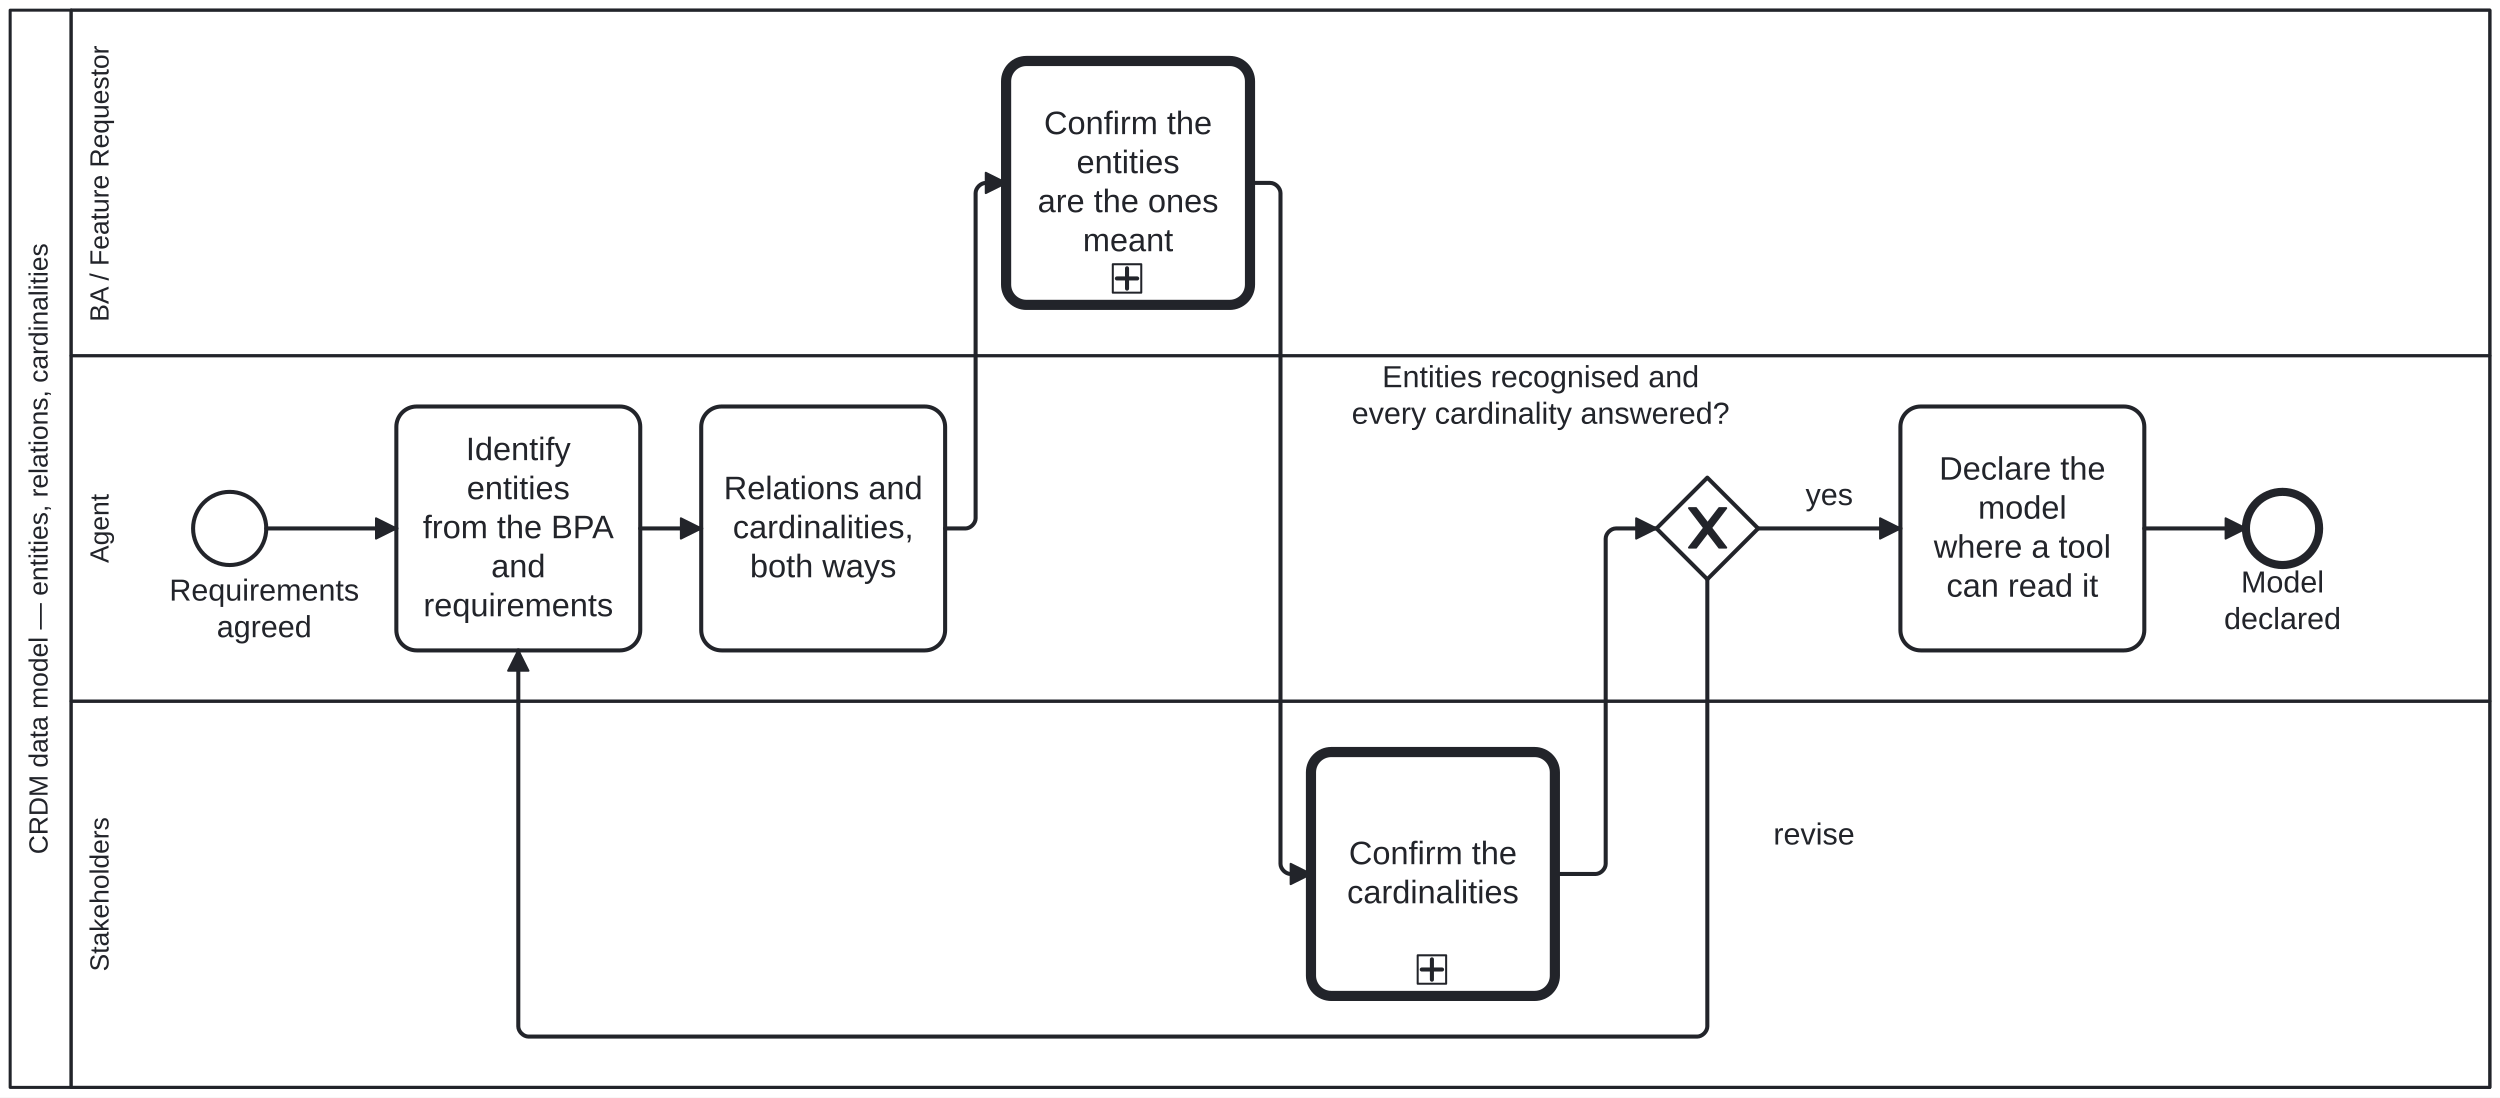
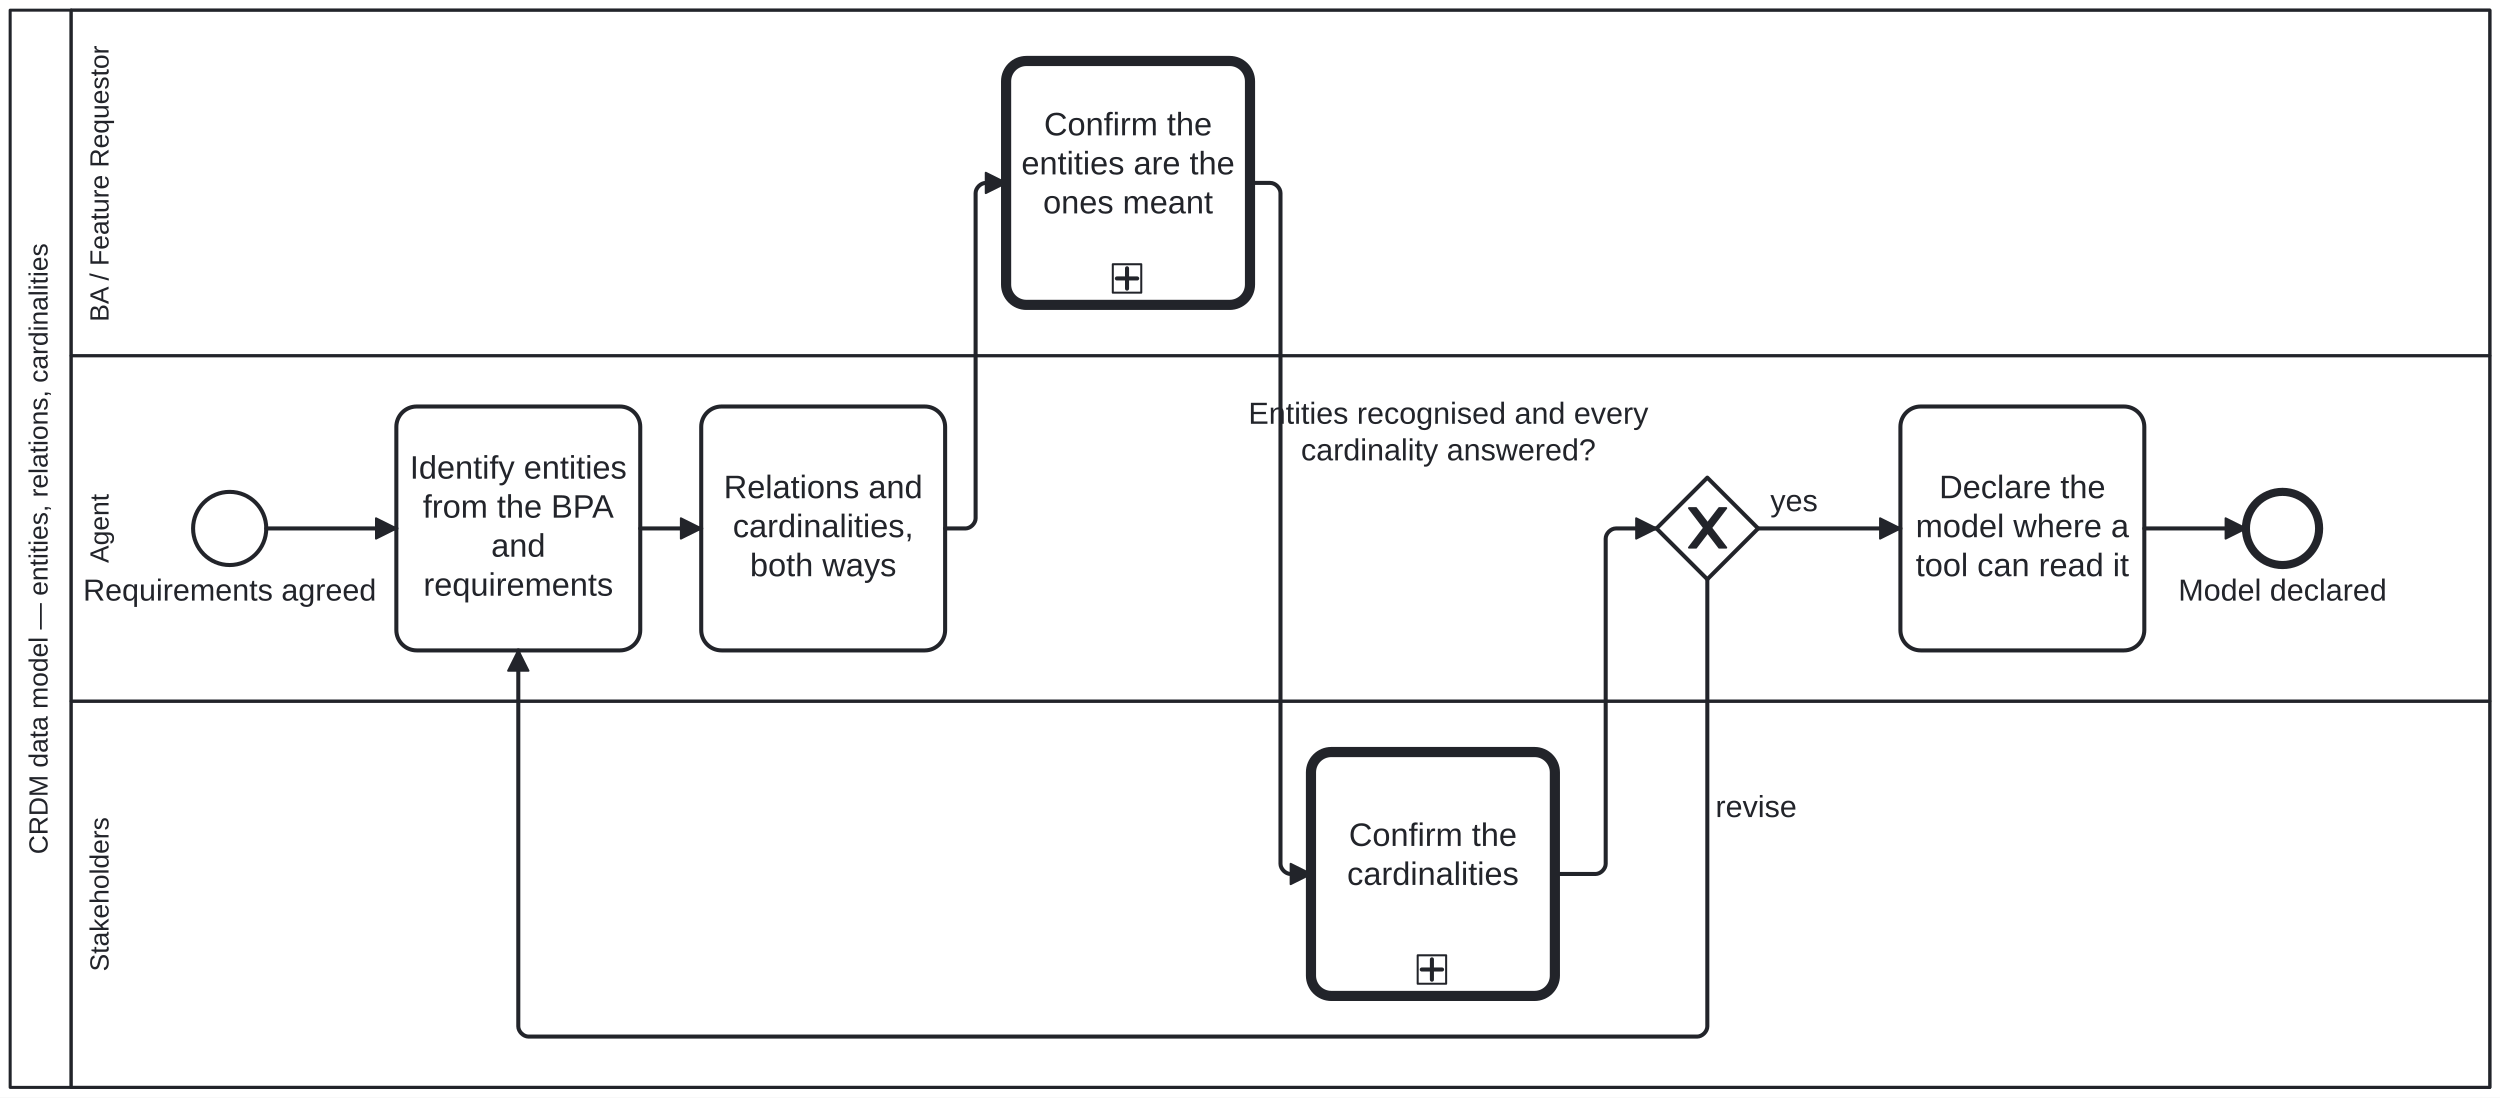
<svg xmlns="http://www.w3.org/2000/svg" width="100%" style="max-width:100%;height:auto" viewBox="155 75 1230 540" version="1.1">
  <rect x="155" y="75" width="1230" height="540" fill="#ffffff" />
  <g class="djs-group">
    <g class="djs-element djs-shape" data-element-id="Participant_Process_CRDM_DataModel" style="display: block;" transform="matrix(1 0 0 1 160 80)">
      <g class="djs-visual">
        <rect x="0" y="0" width="1220" height="530" rx="0" ry="0" style="stroke-linecap: round; stroke-linejoin: round; stroke: rgb(34, 36, 42); stroke-width: 1.5px; fill: white; fill-opacity: 0.95;" />
        <path style="fill: none; stroke-linecap: round; stroke-linejoin: round; stroke: rgb(34, 36, 42); stroke-width: 1.5px;" d="M30,0L30,530" />
        <text lineHeight="1.05" class="djs-label" transform="matrix(-1.83697e-16 -1 1 -1.83697e-16 0 530)" style="font-family: Arial, sans-serif; font-size: 13px; font-weight: normal; fill: rgb(34, 36, 42);">
          <tspan x="114.716" y="18.413">CRDM data model — entities, relations, cardinalities</tspan>
        </text>
      </g>
      <rect class="djs-hit djs-hit-all" x="0" y="0" width="1220" height="530" style="fill: none; stroke-opacity: 0; stroke: white; stroke-width: 15px;" />
    </g>
    <g class="djs-children">
      <g class="djs-group">
        <g class="djs-element djs-shape" data-element-id="Lane_Stakeholders" style="display: block;" transform="matrix(1 0 0 1 190 420)">
          <g class="djs-visual">
            <rect x="0" y="0" width="1190" height="190" rx="0" ry="0" style="stroke-linecap: round; stroke-linejoin: round; stroke: rgb(34, 36, 42); stroke-width: 1.5px; fill: white; fill-opacity: 0.25;" />
            <text lineHeight="1.05" class="djs-label" transform="matrix(-1.83697e-16 -1 1 -1.83697e-16 0 190)" style="font-family: Arial, sans-serif; font-size: 13px; font-weight: normal; fill: rgb(34, 36, 42);">
              <tspan x="57.06" y="18.413">Stakeholders</tspan>
            </text>
          </g>
          <rect class="djs-hit djs-hit-all" x="0" y="0" width="1190" height="190" style="fill: none; stroke-opacity: 0; stroke: white; stroke-width: 15px;" />
        </g>
      </g>
      <g class="djs-group">
        <g class="djs-element djs-shape" data-element-id="Lane_Agent" style="display: block;" transform="matrix(1 0 0 1 190 250)">
          <g class="djs-visual">
            <rect x="0" y="0" width="1190" height="170" rx="0" ry="0" style="stroke-linecap: round; stroke-linejoin: round; stroke: rgb(34, 36, 42); stroke-width: 1.5px; fill: white; fill-opacity: 0.25;" />
            <text lineHeight="1.05" class="djs-label" transform="matrix(-1.83697e-16 -1 1 -1.83697e-16 0 170)" style="font-family: Arial, sans-serif; font-size: 13px; font-weight: normal; fill: rgb(34, 36, 42);">
              <tspan x="68.014" y="18.413">Agent</tspan>
            </text>
          </g>
          <rect class="djs-hit djs-hit-all" x="0" y="0" width="1190" height="170" style="fill: none; stroke-opacity: 0; stroke: white; stroke-width: 15px;" />
        </g>
      </g>
      <g class="djs-group">
        <g class="djs-element djs-shape" data-element-id="Lane_BA" style="display: block;" transform="matrix(1 0 0 1 190 80)">
          <g class="djs-visual">
            <rect x="0" y="0" width="1190" height="170" rx="0" ry="0" style="stroke-linecap: round; stroke-linejoin: round; stroke: rgb(34, 36, 42); stroke-width: 1.5px; fill: white; fill-opacity: 0.25;" />
            <text lineHeight="1.05" class="djs-label" transform="matrix(-1.83697e-16 -1 1 -1.83697e-16 0 170)" style="font-family: Arial, sans-serif; font-size: 13px; font-weight: normal; fill: rgb(34, 36, 42);">
              <tspan x="16.715" y="18.413">BA / Feature Requestor</tspan>
            </text>
          </g>
          <rect class="djs-hit djs-hit-all" x="0" y="0" width="1190" height="170" style="fill: none; stroke-opacity: 0; stroke: white; stroke-width: 15px;" />
        </g>
      </g>
      <g class="djs-group">
        <g class="djs-element djs-shape" data-element-id="Start_Process_CRDM_DataModel" style="display: block;" transform="matrix(1 0 0 1 250 317)">
          <g class="djs-visual">
            <circle cx="18" cy="18" r="18" style="stroke-linecap: round; stroke-linejoin: round; stroke: rgb(34, 36, 42); stroke-width: 2px; fill: white; fill-opacity: 0.95;" />
          </g>
          <rect class="djs-hit djs-hit-all" x="0" y="0" width="36" height="36" style="fill: none; stroke-opacity: 0; stroke: white; stroke-width: 15px;" />
        </g>
      </g>
      <g class="djs-group">
-         <g class="djs-element djs-shape" data-element-id="Start_Process_CRDM_DataModel_label" style="display: block;" transform="matrix(1 0 0 1 238 357)">
-           <g class="djs-visual">
-             <text lineHeight="1.2" class="djs-label" style="font-family: Arial, sans-serif; font-size: 15px; font-weight: normal; fill: rgb(34, 36, 42);">
-               <tspan x="0.312" y="13.5">Requirements</tspan>
-               <tspan x="23.647" y="31.5">agreed</tspan>
-             </text>
-           </g>
-           <rect class="djs-hit djs-hit-all" x="0" y="0" width="94" height="36" style="fill: none; stroke-opacity: 0; stroke: white; stroke-width: 15px;" />
+         <g class="djs-element djs-shape" data-element-id="Start_Process_CRDM_DataModel_label" style="display: block;" transform="matrix(1 0 0 1 175.8672 357)">
+           <g class="djs-visual">
+             <text lineHeight="1.2" class="djs-label" style="font-family: Arial, sans-serif; font-size: 15px; font-weight: normal; fill: rgb(34, 36, 42);">
+               <tspan x="20.008" y="13.5">Requirements agreed</tspan>
+             </text>
+           </g>
+           <rect class="djs-hit djs-hit-all" x="0" y="0" width="184.266" height="18" style="fill: none; stroke-opacity: 0; stroke: white; stroke-width: 15px;" />
        </g>
      </g>
      <g class="djs-group">
        <g class="djs-element djs-shape" data-element-id="A_Entities" style="display: block;" transform="matrix(1 0 0 1 350 275)">
          <g class="djs-visual">
            <rect x="0" y="0" width="120" height="120" rx="10" ry="10" style="stroke-linecap: round; stroke-linejoin: round; stroke: rgb(34, 36, 42); stroke-width: 2px; fill: white; fill-opacity: 0.95;" />
-             <text lineHeight="1.2" class="djs-label" style="font-family: Arial, sans-serif; font-size: 16px; font-weight: normal; fill: rgb(34, 36, 42);">
-               <tspan x="34.207" y="26.4">Identify </tspan>
-               <tspan x="34.652" y="45.6">entities</tspan>
-               <tspan x="13.02" y="64.8">from the BPA </tspan>
-               <tspan x="46.652" y="84">and </tspan>
-               <tspan x="13.312" y="103.2">requirements</tspan>
+             <text lineHeight="1.2" class="djs-label" transform="translate(0 21.1)" style="font-family: Arial, sans-serif; font-size: 16px; font-weight: normal; fill: rgb(34, 36, 42);">
+               <tspan x="6.637" y="14.4">Identify entities</tspan>
+               <tspan x="13.02" y="33.6">from the BPA</tspan>
+               <tspan x="46.652" y="52.8">and</tspan>
+               <tspan x="13.312" y="72">requirements</tspan>
            </text>
          </g>
          <rect class="djs-hit djs-hit-all" x="0" y="0" width="120" height="120" style="fill: none; stroke-opacity: 0; stroke: white; stroke-width: 15px;" />
        </g>
      </g>
      <g class="djs-group">
        <g class="djs-element djs-shape" data-element-id="A_Relations" style="display: block;" transform="matrix(1 0 0 1 500 275)">
          <g class="djs-visual">
            <rect x="0" y="0" width="120" height="120" rx="10" ry="10" style="stroke-linecap: round; stroke-linejoin: round; stroke: rgb(34, 36, 42); stroke-width: 2px; fill: white; fill-opacity: 0.95;" />
-             <text lineHeight="1.2" class="djs-label" style="font-family: Arial, sans-serif; font-size: 16px; font-weight: normal; fill: rgb(34, 36, 42);">
-               <tspan x="11.078" y="45.6">Relations and</tspan>
-               <tspan x="15.535" y="64.8">cardinalities, </tspan>
-               <tspan x="23.98" y="84">both ways</tspan>
+             <text lineHeight="1.2" class="djs-label" transform="translate(0 30.7)" style="font-family: Arial, sans-serif; font-size: 16px; font-weight: normal; fill: rgb(34, 36, 42);">
+               <tspan x="11.078" y="14.4">Relations and</tspan>
+               <tspan x="15.535" y="33.6">cardinalities,</tspan>
+               <tspan x="23.98" y="52.8">both ways</tspan>
            </text>
          </g>
          <rect class="djs-hit djs-hit-all" x="0" y="0" width="120" height="120" style="fill: none; stroke-opacity: 0; stroke: white; stroke-width: 15px;" />
        </g>
      </g>
      <g class="djs-group">
        <a class="fa-subprocess-link" href="ask-the-person.svg" target="_top">
          <g class="djs-element djs-shape" data-element-id="BA_ConfirmEntities" style="display: block;" transform="matrix(1 0 0 1 650 105)">
            <g class="djs-visual">
              <rect x="0" y="0" width="120" height="120" rx="10" ry="10" style="stroke-linecap: round; stroke-linejoin: round; stroke: rgb(34, 36, 42); stroke-width: 5px; fill: white; fill-opacity: 0.95;" />
-               <text lineHeight="1.2" class="djs-label" style="font-family: Arial, sans-serif; font-size: 16px; font-weight: normal; fill: rgb(34, 36, 42);">
-                 <tspan x="18.652" y="36">Confirm the </tspan>
-                 <tspan x="34.652" y="55.2">entities</tspan>
-                 <tspan x="15.523" y="74.4">are the ones </tspan>
-                 <tspan x="37.766" y="93.6">meant</tspan>
+               <text lineHeight="1.2" class="djs-label" transform="translate(0 22.2)" style="font-family: Arial, sans-serif; font-size: 16px; font-weight: normal; fill: rgb(34, 36, 42);">
+                 <tspan x="18.652" y="14.4">Confirm the</tspan>
+                 <tspan x="7.523" y="33.6">entities are the</tspan>
+                 <tspan x="18.195" y="52.8">ones meant</tspan>
              </text>
              <rect x="0" y="0" width="14" height="14" rx="0" ry="0" style="stroke-linecap: round; stroke-linejoin: round; stroke: rgb(34, 36, 42); stroke-width: 1px; fill: white;" transform="matrix(1 0 0 1 52.5 100)" />
              <path data-marker="sub-process" d="m52.5,100 m 7,2 l 0,10 m -5,-5 l 10,0" style="fill: white; stroke-linecap: round; stroke-linejoin: round; stroke: rgb(34, 36, 42); stroke-width: 2px;" />
            </g>
            <rect class="djs-hit djs-hit-all" x="0" y="0" width="120" height="120" style="fill: none; stroke-opacity: 0; stroke: white; stroke-width: 15px;" />
          </g>
        </a>
      </g>
      <g class="djs-group">
        <a class="fa-subprocess-link" href="ask-the-person.svg" target="_top">
          <g class="djs-element djs-shape" data-element-id="S_ConfirmCardinality" style="display: block;" transform="matrix(1 0 0 1 800 445)">
            <g class="djs-visual">
              <rect x="0" y="0" width="120" height="120" rx="10" ry="10" style="stroke-linecap: round; stroke-linejoin: round; stroke: rgb(34, 36, 42); stroke-width: 5px; fill: white; fill-opacity: 0.95;" />
-               <text lineHeight="1.2" class="djs-label" style="font-family: Arial, sans-serif; font-size: 16px; font-weight: normal; fill: rgb(34, 36, 42);">
-                 <tspan x="18.652" y="55.2">Confirm the</tspan>
-                 <tspan x="17.758" y="74.4">cardinalities</tspan>
+               <text lineHeight="1.2" class="djs-label" transform="translate(0 31.8)" style="font-family: Arial, sans-serif; font-size: 16px; font-weight: normal; fill: rgb(34, 36, 42);">
+                 <tspan x="18.652" y="14.4">Confirm the</tspan>
+                 <tspan x="17.758" y="33.6">cardinalities</tspan>
              </text>
              <rect x="0" y="0" width="14" height="14" rx="0" ry="0" style="stroke-linecap: round; stroke-linejoin: round; stroke: rgb(34, 36, 42); stroke-width: 1px; fill: white;" transform="matrix(1 0 0 1 52.5 100)" />
              <path data-marker="sub-process" d="m52.5,100 m 7,2 l 0,10 m -5,-5 l 10,0" style="fill: white; stroke-linecap: round; stroke-linejoin: round; stroke: rgb(34, 36, 42); stroke-width: 2px;" />
            </g>
            <rect class="djs-hit djs-hit-all" x="0" y="0" width="120" height="120" style="fill: none; stroke-opacity: 0; stroke: white; stroke-width: 15px;" />
          </g>
        </a>
      </g>
      <g class="djs-group">
        <g class="djs-element djs-shape" data-element-id="GW_Model" style="display: block;" transform="matrix(1 0 0 1 970 310)">
          <g class="djs-visual">
            <polygon points="25,0 50,25 25,50 0,25" style="stroke-linecap: round; stroke-linejoin: round; stroke: rgb(34, 36, 42); stroke-width: 2px; fill: white; fill-opacity: 0.95;" />
            <path d="m 16,15 7.429,9.714 -7.429,9.714 3.429,0 5.714,-7.464 5.714,7.464 3.429,0 -7.429,-9.714 7.429,-9.714 -3.429,0 -5.714,7.464 -5.714,-7.464 -3.429,0 z" style="fill: rgb(34, 36, 42); stroke-linecap: round; stroke-linejoin: round; stroke: rgb(34, 36, 42); stroke-width: 1px;" />
          </g>
          <rect class="djs-hit djs-hit-all" x="0" y="0" width="50" height="50" style="fill: none; stroke-opacity: 0; stroke: white; stroke-width: 15px;" />
        </g>
      </g>
      <g class="djs-group">
-         <g class="djs-element djs-shape" data-element-id="GW_Model_label" style="display: block;" transform="matrix(1 0 0 1 820 252)">
-           <g class="djs-visual">
-             <text lineHeight="1.2" class="djs-label" style="font-family: Arial, sans-serif; font-size: 15px; font-weight: normal; fill: rgb(34, 36, 42);">
-               <tspan x="15.034" y="13.5">Entities recognised and</tspan>
-               <tspan x="0.037" y="31.5">every cardinality answered?</tspan>
-             </text>
-           </g>
-           <rect class="djs-hit djs-hit-all" x="0" y="0" width="186" height="36" style="fill: none; stroke-opacity: 0; stroke: white; stroke-width: 15px;" />
+         <g class="djs-element djs-shape" data-element-id="GW_Model_label" style="display: block;" transform="matrix(1 0 0 1 749.2188 270)">
+           <g class="djs-visual">
+             <text lineHeight="1.2" class="djs-label" style="font-family: Arial, sans-serif; font-size: 15px; font-weight: normal; fill: rgb(34, 36, 42);">
+               <tspan x="20.001" y="13.5">Entities recognised and every</tspan>
+               <tspan x="45.852" y="31.5">cardinality answered?</tspan>
+             </text>
+           </g>
+           <rect class="djs-hit djs-hit-all" x="0" y="0" width="236.781" height="36" style="fill: none; stroke-opacity: 0; stroke: white; stroke-width: 15px;" />
        </g>
      </g>
      <g class="djs-group">
        <g class="djs-element djs-shape" data-element-id="A_Declare" style="display: block;" transform="matrix(1 0 0 1 1090 275)">
          <g class="djs-visual">
            <rect x="0" y="0" width="120" height="120" rx="10" ry="10" style="stroke-linecap: round; stroke-linejoin: round; stroke: rgb(34, 36, 42); stroke-width: 2px; fill: white; fill-opacity: 0.95;" />
-             <text lineHeight="1.2" class="djs-label" style="font-family: Arial, sans-serif; font-size: 16px; font-weight: normal; fill: rgb(34, 36, 42);">
-               <tspan x="19.09" y="36">Declare the </tspan>
-               <tspan x="38.211" y="55.2">model</tspan>
-               <tspan x="16.418" y="74.4">where a tool </tspan>
-               <tspan x="22.645" y="93.6">can read it</tspan>
+             <text lineHeight="1.2" class="djs-label" transform="translate(0 30.7)" style="font-family: Arial, sans-serif; font-size: 16px; font-weight: normal; fill: rgb(34, 36, 42);">
+               <tspan x="19.09" y="14.4">Declare the</tspan>
+               <tspan x="7.527" y="33.6">model where a</tspan>
+               <tspan x="7.523" y="52.8">tool can read it</tspan>
            </text>
          </g>
          <rect class="djs-hit djs-hit-all" x="0" y="0" width="120" height="120" style="fill: none; stroke-opacity: 0; stroke: white; stroke-width: 15px;" />
        </g>
      </g>
      <g class="djs-group">
        <g class="djs-element djs-shape" data-element-id="End_Process_CRDM_DataModel" style="display: block;" transform="matrix(1 0 0 1 1260 317)">
          <g class="djs-visual">
            <circle cx="18" cy="18" r="18" style="stroke-linecap: round; stroke-linejoin: round; stroke: rgb(34, 36, 42); stroke-width: 4px; fill: white; fill-opacity: 0.95;" />
          </g>
          <rect class="djs-hit djs-hit-all" x="0" y="0" width="36" height="36" style="fill: none; stroke-opacity: 0; stroke: white; stroke-width: 15px;" />
        </g>
      </g>
      <g class="djs-group">
-         <g class="djs-element djs-shape" data-element-id="End_Process_CRDM_DataModel_label" style="display: block;" transform="matrix(1 0 0 1 1249 353)">
-           <g class="djs-visual">
-             <text lineHeight="1.2" class="djs-label" style="font-family: Arial, sans-serif; font-size: 15px; font-weight: normal; fill: rgb(34, 36, 42);">
-               <tspan x="8.573" y="13.5">Model </tspan>
-               <tspan x="0.23" y="31.5">declared</tspan>
-             </text>
-           </g>
-           <rect class="djs-hit djs-hit-all" x="0" y="0" width="58" height="36" style="fill: none; stroke-opacity: 0; stroke: white; stroke-width: 15px;" />
+         <g class="djs-element djs-shape" data-element-id="End_Process_CRDM_DataModel_label" style="display: block;" transform="matrix(1 0 0 1 1206.719 357)">
+           <g class="djs-visual">
+             <text lineHeight="1.2" class="djs-label" style="font-family: Arial, sans-serif; font-size: 15px; font-weight: normal; fill: rgb(34, 36, 42);">
+               <tspan x="20.001" y="13.5">Model declared</tspan>
+             </text>
+           </g>
+           <rect class="djs-hit djs-hit-all" x="0" y="0" width="142.562" height="18" style="fill: none; stroke-opacity: 0; stroke: white; stroke-width: 15px;" />
        </g>
      </g>
      <g class="djs-group">
        <g class="djs-element djs-connection" data-element-id="SF_Process_CRDM_DataModel_1" style="display: block;">
          <g class="djs-visual">
            <defs>
              <marker id="bpmn-marker-1" viewBox="0 0 20 20" refX="11" refY="10" markerWidth="10" markerHeight="10" orient="auto">
                <path d="M 1 5 L 11 10 L 1 15 Z" style="stroke-linecap: round; stroke-linejoin: round; stroke: rgb(34, 36, 42); stroke-width: 1px; fill: rgb(34, 36, 42);" />
              </marker>
            </defs>
            <path data-corner-radius="5" style="fill: none; stroke-linecap: round; stroke-linejoin: round; stroke: rgb(34, 36, 42); stroke-width: 2px; marker-end: url('#bpmn-marker-1');" d="M286,335L350,335" />
          </g>
          <path d="M286,335L350,335" class="djs-hit djs-hit-stroke" style="fill: none; stroke-opacity: 0; stroke: white; stroke-width: 15px;" />
        </g>
      </g>
      <g class="djs-group">
        <g class="djs-element djs-connection" data-element-id="SF_Process_CRDM_DataModel_2" style="display: block;">
          <g class="djs-visual">
            <defs>
              <marker id="bpmn-marker-2" viewBox="0 0 20 20" refX="11" refY="10" markerWidth="10" markerHeight="10" orient="auto">
                <path d="M 1 5 L 11 10 L 1 15 Z" style="stroke-linecap: round; stroke-linejoin: round; stroke: rgb(34, 36, 42); stroke-width: 1px; fill: rgb(34, 36, 42);" />
              </marker>
            </defs>
            <path data-corner-radius="5" style="fill: none; stroke-linecap: round; stroke-linejoin: round; stroke: rgb(34, 36, 42); stroke-width: 2px; marker-end: url('#bpmn-marker-2');" d="M470,335L500,335" />
          </g>
          <path d="M470,335L500,335" class="djs-hit djs-hit-stroke" style="fill: none; stroke-opacity: 0; stroke: white; stroke-width: 15px;" />
        </g>
      </g>
      <g class="djs-group">
        <g class="djs-element djs-connection" data-element-id="SF_Process_CRDM_DataModel_3" style="display: block;">
          <g class="djs-visual">
            <defs>
              <marker id="bpmn-marker-3" viewBox="0 0 20 20" refX="11" refY="10" markerWidth="10" markerHeight="10" orient="auto">
                <path d="M 1 5 L 11 10 L 1 15 Z" style="stroke-linecap: round; stroke-linejoin: round; stroke: rgb(34, 36, 42); stroke-width: 1px; fill: rgb(34, 36, 42);" />
              </marker>
            </defs>
            <path data-corner-radius="5" style="fill: none; stroke-linecap: round; stroke-linejoin: round; stroke: rgb(34, 36, 42); stroke-width: 2px; marker-end: url('#bpmn-marker-3');" d="M620,335L630,335C632.5,335,635,332.5,635,330L635,170C635,167.5,637.5,165,640,165L650,165" />
          </g>
          <path d="M620,335L635,335L635,165L650,165" class="djs-hit djs-hit-stroke" style="fill: none; stroke-opacity: 0; stroke: white; stroke-width: 15px;" />
        </g>
      </g>
      <g class="djs-group">
        <g class="djs-element djs-connection" data-element-id="SF_Process_CRDM_DataModel_4" style="display: block;">
          <g class="djs-visual">
            <defs>
              <marker id="bpmn-marker-4" viewBox="0 0 20 20" refX="11" refY="10" markerWidth="10" markerHeight="10" orient="auto">
                <path d="M 1 5 L 11 10 L 1 15 Z" style="stroke-linecap: round; stroke-linejoin: round; stroke: rgb(34, 36, 42); stroke-width: 1px; fill: rgb(34, 36, 42);" />
              </marker>
            </defs>
            <path data-corner-radius="5" style="fill: none; stroke-linecap: round; stroke-linejoin: round; stroke: rgb(34, 36, 42); stroke-width: 2px; marker-end: url('#bpmn-marker-4');" d="M770,165L780,165C782.5,165,785,167.5,785,170L785,500C785,502.5,787.5,505,790,505L800,505" />
          </g>
          <path d="M770,165L785,165L785,505L800,505" class="djs-hit djs-hit-stroke" style="fill: none; stroke-opacity: 0; stroke: white; stroke-width: 15px;" />
        </g>
      </g>
      <g class="djs-group">
        <g class="djs-element djs-connection" data-element-id="SF_Process_CRDM_DataModel_5" style="display: block;">
          <g class="djs-visual">
            <defs>
              <marker id="bpmn-marker-5" viewBox="0 0 20 20" refX="11" refY="10" markerWidth="10" markerHeight="10" orient="auto">
                <path d="M 1 5 L 11 10 L 1 15 Z" style="stroke-linecap: round; stroke-linejoin: round; stroke: rgb(34, 36, 42); stroke-width: 1px; fill: rgb(34, 36, 42);" />
              </marker>
            </defs>
            <path data-corner-radius="5" style="fill: none; stroke-linecap: round; stroke-linejoin: round; stroke: rgb(34, 36, 42); stroke-width: 2px; marker-end: url('#bpmn-marker-5');" d="M920,505L940,505C942.5,505,945,502.5,945,500L945,340C945,337.5,947.5,335,950,335L970,335" />
          </g>
          <path d="M920,505L945,505L945,335L970,335" class="djs-hit djs-hit-stroke" style="fill: none; stroke-opacity: 0; stroke: white; stroke-width: 15px;" />
        </g>
      </g>
      <g class="djs-group">
        <g class="djs-element djs-connection" data-element-id="SF_Process_CRDM_DataModel_6" style="display: block;">
          <g class="djs-visual">
            <defs>
              <marker id="bpmn-marker-6" viewBox="0 0 20 20" refX="11" refY="10" markerWidth="10" markerHeight="10" orient="auto">
                <path d="M 1 5 L 11 10 L 1 15 Z" style="stroke-linecap: round; stroke-linejoin: round; stroke: rgb(34, 36, 42); stroke-width: 1px; fill: rgb(34, 36, 42);" />
              </marker>
            </defs>
            <path data-corner-radius="5" style="fill: none; stroke-linecap: round; stroke-linejoin: round; stroke: rgb(34, 36, 42); stroke-width: 2px; marker-end: url('#bpmn-marker-6');" d="M995,360L995,580C995,582.5,992.5,585,990,585L415,585C412.5,585,410,582.5,410,580L410,395" />
          </g>
          <path d="M995,360L995,585L410,585L410,395" class="djs-hit djs-hit-stroke" style="fill: none; stroke-opacity: 0; stroke: white; stroke-width: 15px;" />
        </g>
      </g>
      <g class="djs-group">
-         <g class="djs-element djs-shape" data-element-id="SF_Process_CRDM_DataModel_6_label" style="display: block;" transform="matrix(1 0 0 1 1027 477)">
-           <g class="djs-visual">
-             <text lineHeight="1.2" class="djs-label" style="font-family: Arial, sans-serif; font-size: 15px; font-weight: normal; fill: rgb(34, 36, 42);">
-               <tspan x="0.494" y="13.5">revise</tspan>
-             </text>
-           </g>
-           <rect class="djs-hit djs-hit-all" x="0" y="0" width="41" height="18" style="fill: none; stroke-opacity: 0; stroke: white; stroke-width: 15px;" />
+         <g class="djs-element djs-shape" data-element-id="SF_Process_CRDM_DataModel_6_label" style="display: block;" transform="matrix(1 0 0 1 979 463.5)">
+           <g class="djs-visual">
+             <text lineHeight="1.2" class="djs-label" style="font-family: Arial, sans-serif; font-size: 15px; font-weight: normal; fill: rgb(34, 36, 42);">
+               <tspan x="20.002" y="13.5">revise</tspan>
+             </text>
+           </g>
+           <rect class="djs-hit djs-hit-all" x="0" y="0" width="80.016" height="18" style="fill: none; stroke-opacity: 0; stroke: white; stroke-width: 15px;" />
        </g>
      </g>
      <g class="djs-group">
        <g class="djs-element djs-connection" data-element-id="SF_Process_CRDM_DataModel_7" style="display: block;">
          <g class="djs-visual">
            <defs>
              <marker id="bpmn-marker-7" viewBox="0 0 20 20" refX="11" refY="10" markerWidth="10" markerHeight="10" orient="auto">
                <path d="M 1 5 L 11 10 L 1 15 Z" style="stroke-linecap: round; stroke-linejoin: round; stroke: rgb(34, 36, 42); stroke-width: 1px; fill: rgb(34, 36, 42);" />
              </marker>
            </defs>
            <path data-corner-radius="5" style="fill: none; stroke-linecap: round; stroke-linejoin: round; stroke: rgb(34, 36, 42); stroke-width: 2px; marker-end: url('#bpmn-marker-7');" d="M1020,335L1090,335" />
          </g>
          <path d="M1020,335L1090,335" class="djs-hit djs-hit-stroke" style="fill: none; stroke-opacity: 0; stroke: white; stroke-width: 15px;" />
        </g>
      </g>
      <g class="djs-group">
-         <g class="djs-element djs-shape" data-element-id="SF_Process_CRDM_DataModel_7_label" style="display: block;" transform="matrix(1 0 0 1 1043 310)">
-           <g class="djs-visual">
-             <text lineHeight="1.2" class="djs-label" style="font-family: Arial, sans-serif; font-size: 15px; font-weight: normal; fill: rgb(34, 36, 42);">
-               <tspan x="0.329" y="13.5">yes</tspan>
-             </text>
-           </g>
-           <rect class="djs-hit djs-hit-all" x="0" y="0" width="24" height="18" style="fill: none; stroke-opacity: 0; stroke: white; stroke-width: 15px;" />
+         <g class="djs-element djs-shape" data-element-id="SF_Process_CRDM_DataModel_7_label" style="display: block;" transform="matrix(1 0 0 1 1006 313)">
+           <g class="djs-visual">
+             <text lineHeight="1.2" class="djs-label" style="font-family: Arial, sans-serif; font-size: 15px; font-weight: normal; fill: rgb(34, 36, 42);">
+               <tspan x="20.001" y="13.5">yes</tspan>
+             </text>
+           </g>
+           <rect class="djs-hit djs-hit-all" x="0" y="0" width="63.344" height="18" style="fill: none; stroke-opacity: 0; stroke: white; stroke-width: 15px;" />
        </g>
      </g>
      <g class="djs-group">
        <g class="djs-element djs-connection" data-element-id="SF_Process_CRDM_DataModel_8" style="display: block;">
          <g class="djs-visual">
            <defs>
              <marker id="bpmn-marker-8" viewBox="0 0 20 20" refX="11" refY="10" markerWidth="10" markerHeight="10" orient="auto">
                <path d="M 1 5 L 11 10 L 1 15 Z" style="stroke-linecap: round; stroke-linejoin: round; stroke: rgb(34, 36, 42); stroke-width: 1px; fill: rgb(34, 36, 42);" />
              </marker>
            </defs>
            <path data-corner-radius="5" style="fill: none; stroke-linecap: round; stroke-linejoin: round; stroke: rgb(34, 36, 42); stroke-width: 2px; marker-end: url('#bpmn-marker-8');" d="M1210,335L1260,335" />
          </g>
          <path d="M1210,335L1260,335" class="djs-hit djs-hit-stroke" style="fill: none; stroke-opacity: 0; stroke: white; stroke-width: 15px;" />
        </g>
      </g>
    </g>
  </g>
</svg>
